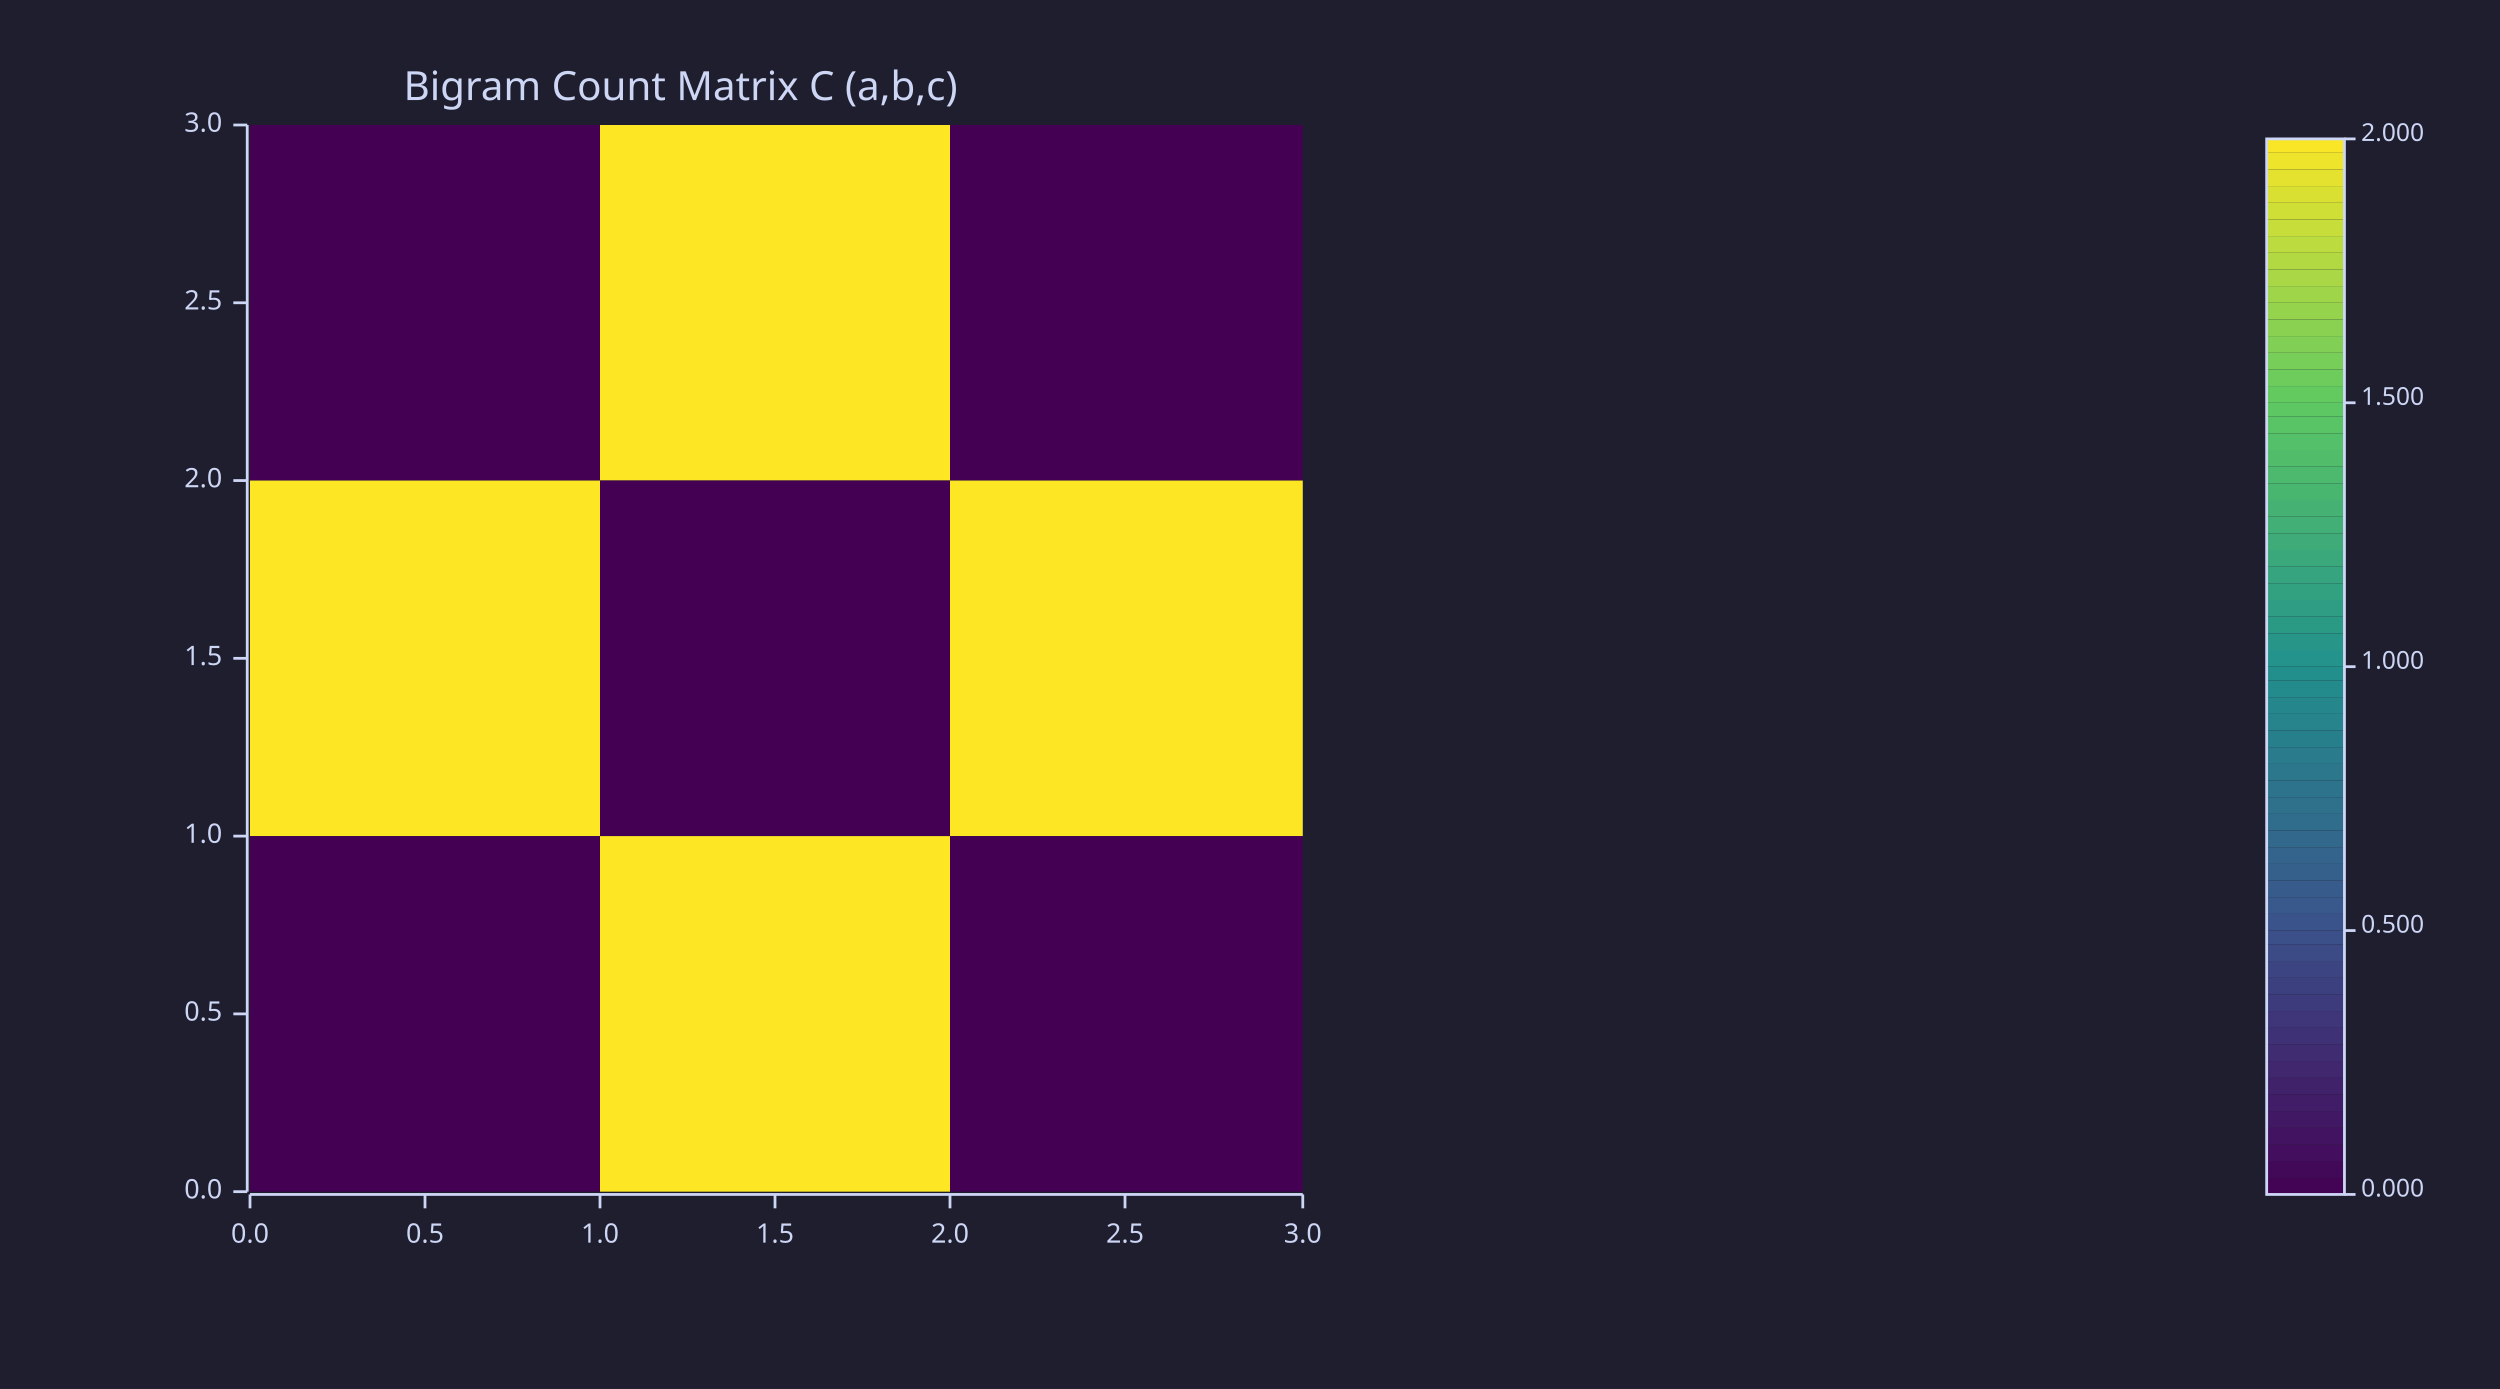
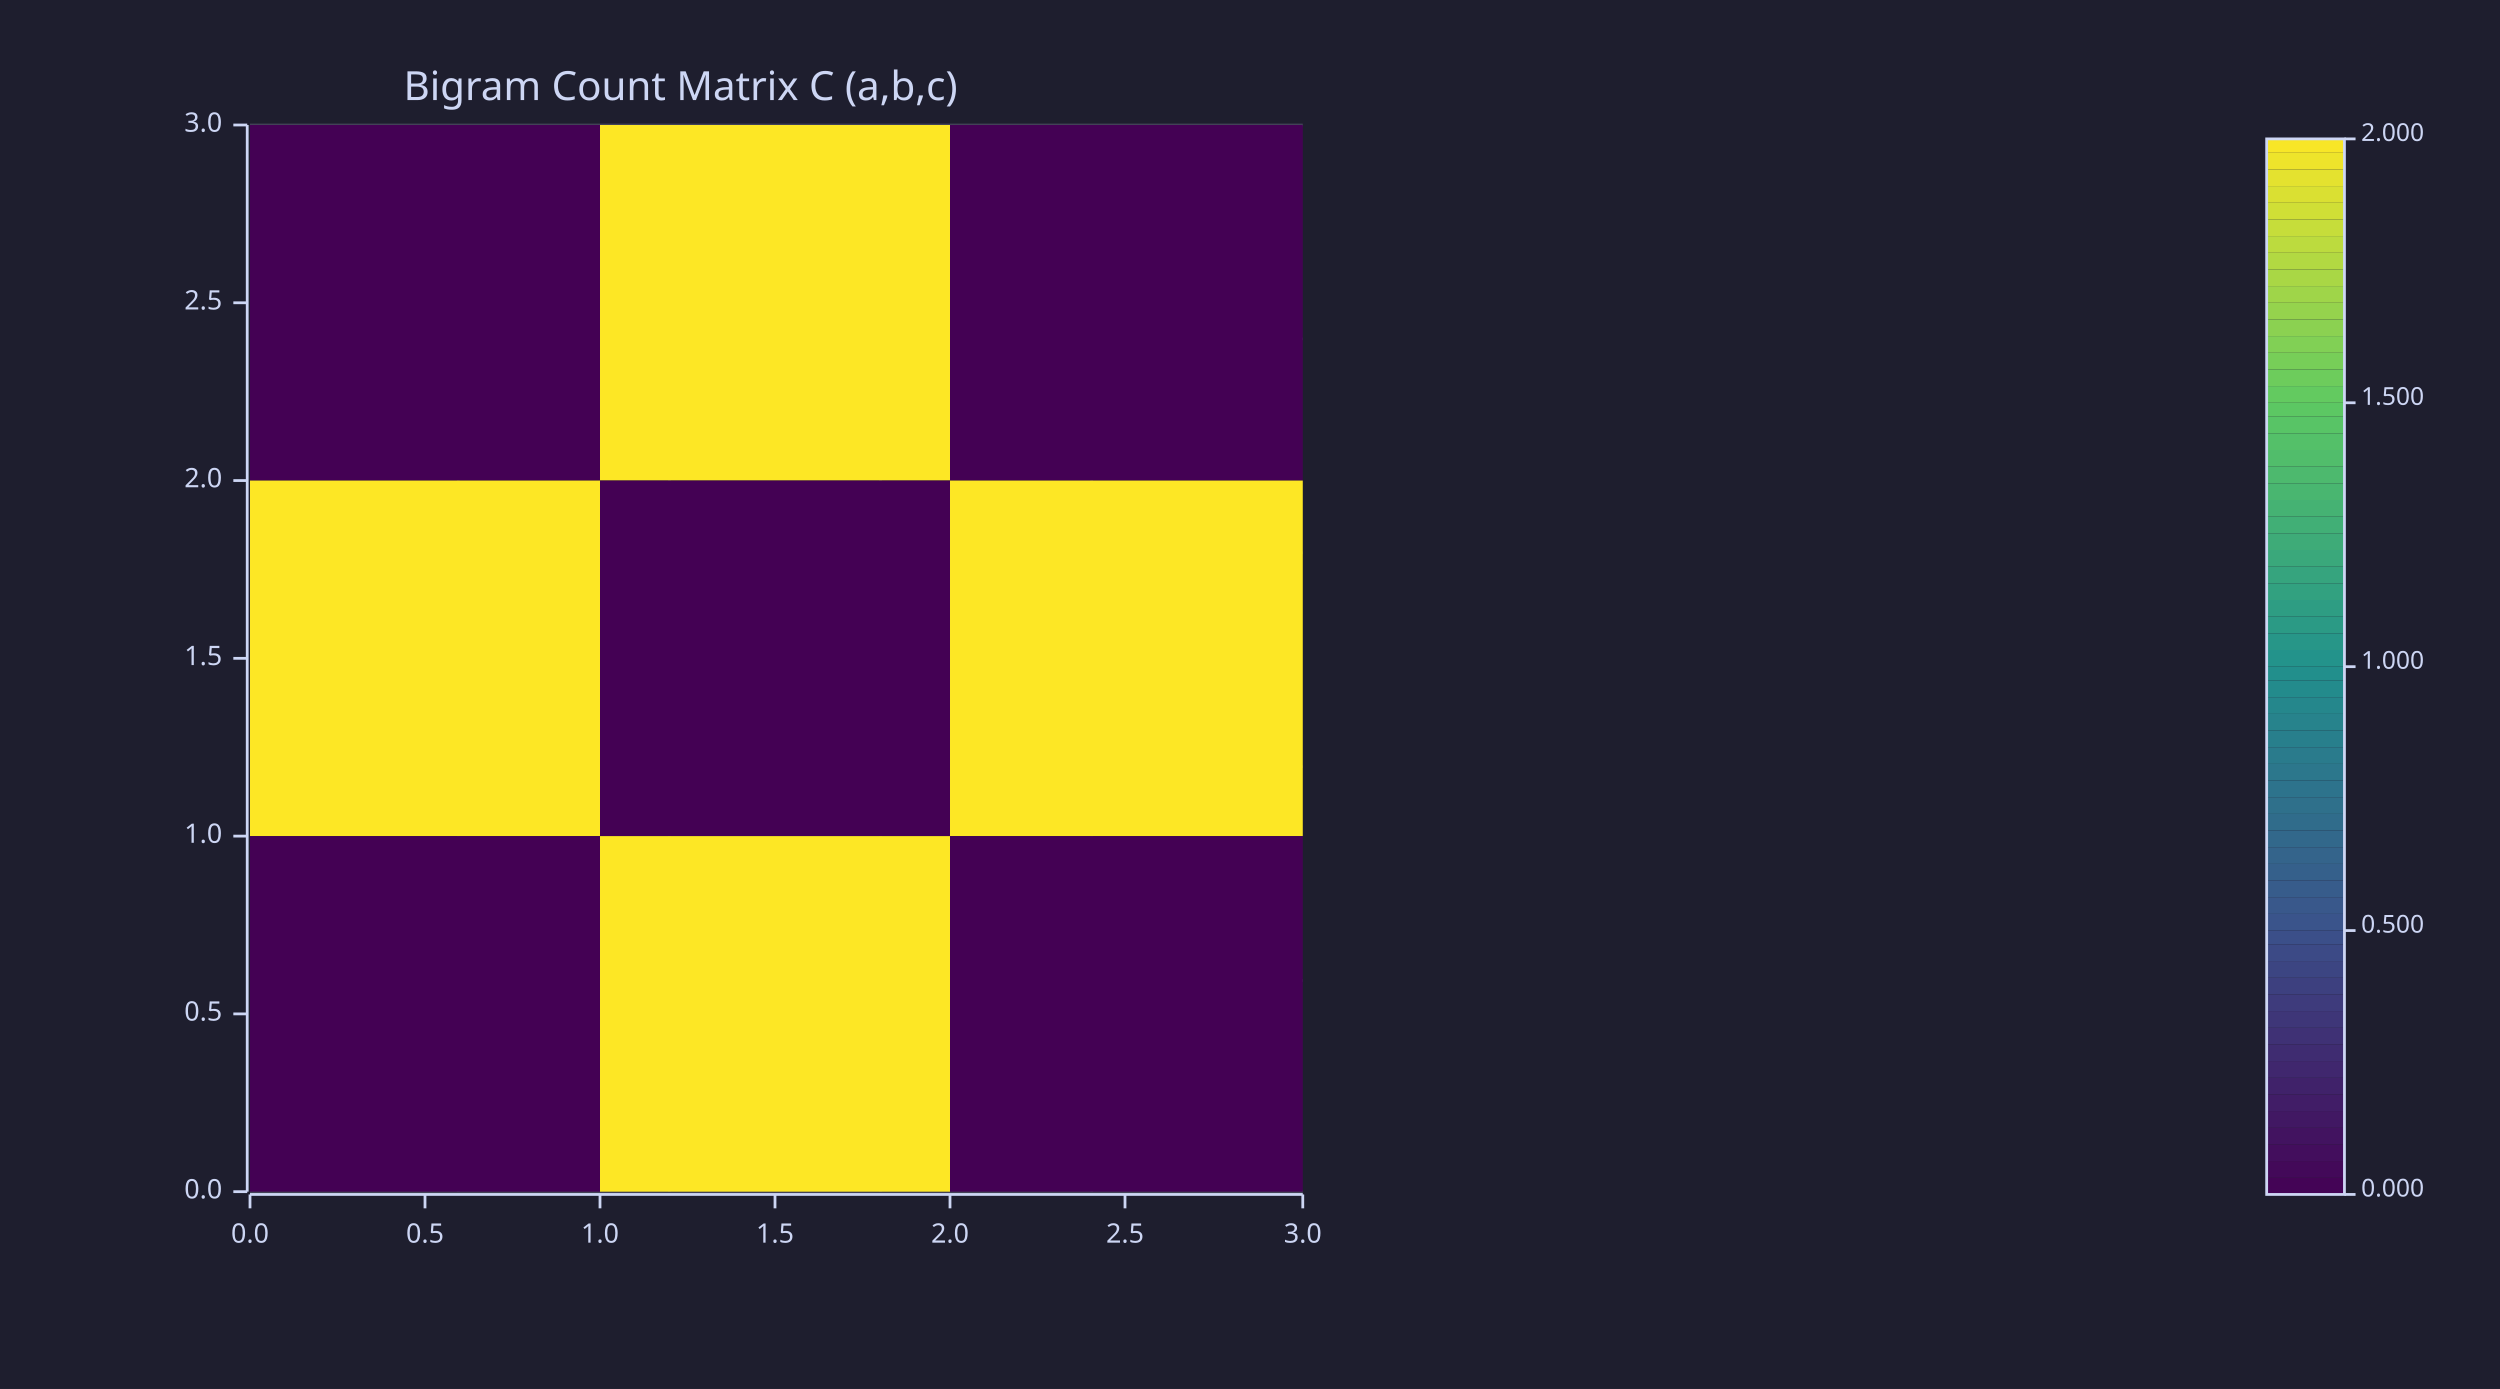
<svg xmlns="http://www.w3.org/2000/svg" width="900" height="500" viewBox="0 0 900 500">
  <rect x="0" y="0" width="900" height="500" opacity="1" fill="#1E1E2E" stroke="none" />
  <rect x="0" y="0" width="900" height="500" opacity="1" fill="#1E1E2E" stroke="none" />
  <text x="245" y="25" dy="0.76em" text-anchor="middle" font-family="sans-serif" font-size="14.516" opacity="1" fill="#CDD6F4">
Bigram Count Matrix C (a,b,c)
</text>
  <text x="20" y="237" dy="0.76em" text-anchor="middle" font-family="sans-serif" font-size="11.29" opacity="1" fill="#CDD6F4" transform="rotate(270, 20, 237)">

</text>
  <text x="280" y="480" dy="-0.5ex" text-anchor="middle" font-family="sans-serif" font-size="11.29" opacity="1" fill="#CDD6F4">

</text>
  <polyline fill="none" opacity="1" stroke="#CDD6F4" stroke-width="1" points="89,45 89,429 " />
  <text x="80" y="429" dy="0.5ex" text-anchor="end" font-family="sans-serif" font-size="9.677" opacity="1" fill="#CDD6F4">
0.0
</text>
  <polyline fill="none" opacity="1" stroke="#CDD6F4" stroke-width="1" points="84,429 89,429 " />
  <text x="80" y="365" dy="0.5ex" text-anchor="end" font-family="sans-serif" font-size="9.677" opacity="1" fill="#CDD6F4">
0.5
</text>
  <polyline fill="none" opacity="1" stroke="#CDD6F4" stroke-width="1" points="84,365 89,365 " />
  <text x="80" y="301" dy="0.5ex" text-anchor="end" font-family="sans-serif" font-size="9.677" opacity="1" fill="#CDD6F4">
1.0
</text>
  <polyline fill="none" opacity="1" stroke="#CDD6F4" stroke-width="1" points="84,301 89,301 " />
  <text x="80" y="237" dy="0.5ex" text-anchor="end" font-family="sans-serif" font-size="9.677" opacity="1" fill="#CDD6F4">
1.5
</text>
  <polyline fill="none" opacity="1" stroke="#CDD6F4" stroke-width="1" points="84,237 89,237 " />
  <text x="80" y="173" dy="0.5ex" text-anchor="end" font-family="sans-serif" font-size="9.677" opacity="1" fill="#CDD6F4">
2.0
</text>
  <polyline fill="none" opacity="1" stroke="#CDD6F4" stroke-width="1" points="84,173 89,173 " />
  <text x="80" y="109" dy="0.5ex" text-anchor="end" font-family="sans-serif" font-size="9.677" opacity="1" fill="#CDD6F4">
2.5
</text>
  <polyline fill="none" opacity="1" stroke="#CDD6F4" stroke-width="1" points="84,109 89,109 " />
  <text x="80" y="45" dy="0.5ex" text-anchor="end" font-family="sans-serif" font-size="9.677" opacity="1" fill="#CDD6F4">
3.0
</text>
  <polyline fill="none" opacity="1" stroke="#CDD6F4" stroke-width="1" points="84,45 89,45 " />
  <polyline fill="none" opacity="1" stroke="#CDD6F4" stroke-width="1" points="90,430 469,430 " />
  <text x="90" y="440" dy="0.76em" text-anchor="middle" font-family="sans-serif" font-size="9.677" opacity="1" fill="#CDD6F4">
0.0
</text>
  <polyline fill="none" opacity="1" stroke="#CDD6F4" stroke-width="1" points="90,430 90,435 " />
  <text x="153" y="440" dy="0.76em" text-anchor="middle" font-family="sans-serif" font-size="9.677" opacity="1" fill="#CDD6F4">
0.5
</text>
  <polyline fill="none" opacity="1" stroke="#CDD6F4" stroke-width="1" points="153,430 153,435 " />
  <text x="216" y="440" dy="0.76em" text-anchor="middle" font-family="sans-serif" font-size="9.677" opacity="1" fill="#CDD6F4">
1.0
</text>
  <polyline fill="none" opacity="1" stroke="#CDD6F4" stroke-width="1" points="216,430 216,435 " />
  <text x="279" y="440" dy="0.76em" text-anchor="middle" font-family="sans-serif" font-size="9.677" opacity="1" fill="#CDD6F4">
1.5
</text>
  <polyline fill="none" opacity="1" stroke="#CDD6F4" stroke-width="1" points="279,430 279,435 " />
  <text x="342" y="440" dy="0.76em" text-anchor="middle" font-family="sans-serif" font-size="9.677" opacity="1" fill="#CDD6F4">
2.0
</text>
  <polyline fill="none" opacity="1" stroke="#CDD6F4" stroke-width="1" points="342,430 342,435 " />
  <text x="405" y="440" dy="0.76em" text-anchor="middle" font-family="sans-serif" font-size="9.677" opacity="1" fill="#CDD6F4">
2.5
</text>
  <polyline fill="none" opacity="1" stroke="#CDD6F4" stroke-width="1" points="405,430 405,435 " />
  <text x="469" y="440" dy="0.76em" text-anchor="middle" font-family="sans-serif" font-size="9.677" opacity="1" fill="#CDD6F4">
3.0
</text>
  <polyline fill="none" opacity="1" stroke="#CDD6F4" stroke-width="1" points="469,430 469,435 " />
+   <polyline fill="none" opacity="0.3" stroke="#9696B4" stroke-width="1" points="90,429 469,429 " />
+   <polyline fill="none" opacity="0.3" stroke="#9696B4" stroke-width="1" points="90,353 469,353 " />
+   <polyline fill="none" opacity="0.3" stroke="#9696B4" stroke-width="1" points="90,276 469,276 " />
+   <polyline fill="none" opacity="0.3" stroke="#9696B4" stroke-width="1" points="90,199 469,199 " />
+   <polyline fill="none" opacity="0.3" stroke="#9696B4" stroke-width="1" points="90,122 469,122 " />
+   <polyline fill="none" opacity="0.3" stroke="#9696B4" stroke-width="1" points="90,45 469,45 " />
+   <polyline fill="none" opacity="0.3" stroke="#9696B4" stroke-width="1" points="165,429 165,45 " />
+   <polyline fill="none" opacity="0.3" stroke="#9696B4" stroke-width="1" points="241,429 241,45 " />
+   <polyline fill="none" opacity="0.3" stroke="#9696B4" stroke-width="1" points="317,429 317,45 " />
+   <polyline fill="none" opacity="0.3" stroke="#9696B4" stroke-width="1" points="393,429 393,45 " />
  <rect x="90" y="45" width="126" height="128" opacity="1" fill="#440154" stroke="none" />
  <rect x="216" y="45" width="126" height="128" opacity="1" fill="#FDE725" stroke="none" />
  <rect x="342" y="45" width="127" height="128" opacity="1" fill="#440154" stroke="none" />
  <rect x="90" y="173" width="126" height="128" opacity="1" fill="#FDE725" stroke="none" />
  <rect x="216" y="173" width="126" height="128" opacity="1" fill="#440154" stroke="none" />
  <rect x="342" y="173" width="127" height="128" opacity="1" fill="#FDE725" stroke="none" />
  <rect x="90" y="301" width="126" height="128" opacity="1" fill="#440154" stroke="none" />
  <rect x="216" y="301" width="126" height="128" opacity="1" fill="#FDE725" stroke="none" />
  <rect x="342" y="301" width="127" height="128" opacity="1" fill="#440154" stroke="none" />
  <rect x="816" y="50" width="28" height="5" opacity="1" fill="#F8E627" stroke="none" />
  <rect x="816" y="55" width="28" height="6" opacity="1" fill="#EEE42B" stroke="none" />
  <rect x="816" y="61" width="28" height="6" opacity="1" fill="#E4E22F" stroke="none" />
  <rect x="816" y="67" width="28" height="6" opacity="1" fill="#DAE032" stroke="none" />
  <rect x="816" y="73" width="28" height="6" opacity="1" fill="#D0DF36" stroke="none" />
  <rect x="816" y="79" width="28" height="6" opacity="1" fill="#C6DD3A" stroke="none" />
  <rect x="816" y="85" width="28" height="6" opacity="1" fill="#BCDB3E" stroke="none" />
  <rect x="816" y="91" width="28" height="6" opacity="1" fill="#B2D942" stroke="none" />
  <rect x="816" y="97" width="28" height="6" opacity="1" fill="#A9D745" stroke="none" />
  <rect x="816" y="103" width="28" height="6" opacity="1" fill="#9FD549" stroke="none" />
  <rect x="816" y="109" width="28" height="6" opacity="1" fill="#95D34D" stroke="none" />
  <rect x="816" y="115" width="28" height="6" opacity="1" fill="#8BD151" stroke="none" />
  <rect x="816" y="121" width="28" height="6" opacity="1" fill="#81D055" stroke="none" />
  <rect x="816" y="127" width="28" height="6" opacity="1" fill="#77CE58" stroke="none" />
  <rect x="816" y="133" width="28" height="6" opacity="1" fill="#6DCC5C" stroke="none" />
  <rect x="816" y="139" width="28" height="6" opacity="1" fill="#63CA60" stroke="none" />
  <rect x="816" y="145" width="28" height="5" opacity="1" fill="#5CC763" stroke="none" />
  <rect x="816" y="150" width="28" height="6" opacity="1" fill="#58C466" stroke="none" />
  <rect x="816" y="156" width="28" height="6" opacity="1" fill="#54C069" stroke="none" />
  <rect x="816" y="162" width="28" height="6" opacity="1" fill="#51BD6B" stroke="none" />
  <rect x="816" y="168" width="28" height="6" opacity="1" fill="#4DB96E" stroke="none" />
  <rect x="816" y="174" width="28" height="6" opacity="1" fill="#49B670" stroke="none" />
  <rect x="816" y="180" width="28" height="6" opacity="1" fill="#45B273" stroke="none" />
  <rect x="816" y="186" width="28" height="6" opacity="1" fill="#41AF76" stroke="none" />
  <rect x="816" y="192" width="28" height="6" opacity="1" fill="#3EAB78" stroke="none" />
  <rect x="816" y="198" width="28" height="6" opacity="1" fill="#3AA87B" stroke="none" />
  <rect x="816" y="204" width="28" height="6" opacity="1" fill="#36A47E" stroke="none" />
  <rect x="816" y="210" width="28" height="6" opacity="1" fill="#32A180" stroke="none" />
  <rect x="816" y="216" width="28" height="6" opacity="1" fill="#2E9D83" stroke="none" />
  <rect x="816" y="222" width="28" height="6" opacity="1" fill="#2B9A85" stroke="none" />
  <rect x="816" y="228" width="28" height="6" opacity="1" fill="#279688" stroke="none" />
  <rect x="816" y="234" width="28" height="6" opacity="1" fill="#23938B" stroke="none" />
  <rect x="816" y="240" width="28" height="5" opacity="1" fill="#228F8C" stroke="none" />
  <rect x="816" y="245" width="28" height="6" opacity="1" fill="#238B8C" stroke="none" />
  <rect x="816" y="251" width="28" height="6" opacity="1" fill="#25878C" stroke="none" />
  <rect x="816" y="257" width="28" height="6" opacity="1" fill="#27838C" stroke="none" />
  <rect x="816" y="263" width="28" height="6" opacity="1" fill="#287F8C" stroke="none" />
  <rect x="816" y="269" width="28" height="6" opacity="1" fill="#2A7B8C" stroke="none" />
  <rect x="816" y="275" width="28" height="6" opacity="1" fill="#2C778C" stroke="none" />
  <rect x="816" y="281" width="28" height="6" opacity="1" fill="#2D738C" stroke="none" />
  <rect x="816" y="287" width="28" height="6" opacity="1" fill="#2F708B" stroke="none" />
  <rect x="816" y="293" width="28" height="6" opacity="1" fill="#306C8B" stroke="none" />
  <rect x="816" y="299" width="28" height="6" opacity="1" fill="#32688B" stroke="none" />
  <rect x="816" y="305" width="28" height="6" opacity="1" fill="#34648B" stroke="none" />
  <rect x="816" y="311" width="28" height="6" opacity="1" fill="#35608B" stroke="none" />
  <rect x="816" y="317" width="28" height="6" opacity="1" fill="#375C8B" stroke="none" />
  <rect x="816" y="323" width="28" height="6" opacity="1" fill="#39588B" stroke="none" />
  <rect x="816" y="329" width="28" height="6" opacity="1" fill="#3A548B" stroke="none" />
  <rect x="816" y="335" width="28" height="5" opacity="1" fill="#3B4F89" stroke="none" />
  <rect x="816" y="340" width="28" height="6" opacity="1" fill="#3C4A86" stroke="none" />
  <rect x="816" y="346" width="28" height="6" opacity="1" fill="#3C4582" stroke="none" />
  <rect x="816" y="352" width="28" height="6" opacity="1" fill="#3D407F" stroke="none" />
  <rect x="816" y="358" width="28" height="6" opacity="1" fill="#3E3B7C" stroke="none" />
  <rect x="816" y="364" width="28" height="6" opacity="1" fill="#3E3678" stroke="none" />
  <rect x="816" y="370" width="28" height="6" opacity="1" fill="#3F3175" stroke="none" />
  <rect x="816" y="376" width="28" height="6" opacity="1" fill="#3F2C71" stroke="none" />
  <rect x="816" y="382" width="28" height="6" opacity="1" fill="#40276E" stroke="none" />
  <rect x="816" y="388" width="28" height="6" opacity="1" fill="#40226A" stroke="none" />
  <rect x="816" y="394" width="28" height="6" opacity="1" fill="#411D67" stroke="none" />
  <rect x="816" y="400" width="28" height="6" opacity="1" fill="#411863" stroke="none" />
  <rect x="816" y="406" width="28" height="6" opacity="1" fill="#421360" stroke="none" />
  <rect x="816" y="412" width="28" height="6" opacity="1" fill="#430E5D" stroke="none" />
  <rect x="816" y="418" width="28" height="6" opacity="1" fill="#430959" stroke="none" />
  <rect x="816" y="424" width="28" height="6" opacity="1" fill="#440456" stroke="none" />
  <rect x="816" y="50" width="28" height="380" opacity="1" fill="none" stroke="#CDD6F4" />
  <polyline fill="none" opacity="1" stroke="#CDD6F4" stroke-width="1" points="844,430 848,430 " />
  <text x="850" y="424" dy="0.76em" text-anchor="start" font-family="sans-serif" font-size="8.871" opacity="1" fill="#CDD6F4">
0.000
</text>
  <polyline fill="none" opacity="1" stroke="#CDD6F4" stroke-width="1" points="844,335 848,335 " />
  <text x="850" y="329" dy="0.76em" text-anchor="start" font-family="sans-serif" font-size="8.871" opacity="1" fill="#CDD6F4">
0.500
</text>
  <polyline fill="none" opacity="1" stroke="#CDD6F4" stroke-width="1" points="844,240 848,240 " />
  <text x="850" y="234" dy="0.76em" text-anchor="start" font-family="sans-serif" font-size="8.871" opacity="1" fill="#CDD6F4">
1.000
</text>
  <polyline fill="none" opacity="1" stroke="#CDD6F4" stroke-width="1" points="844,145 848,145 " />
  <text x="850" y="139" dy="0.76em" text-anchor="start" font-family="sans-serif" font-size="8.871" opacity="1" fill="#CDD6F4">
1.500
</text>
  <polyline fill="none" opacity="1" stroke="#CDD6F4" stroke-width="1" points="844,50 848,50 " />
  <text x="850" y="44" dy="0.76em" text-anchor="start" font-family="sans-serif" font-size="8.871" opacity="1" fill="#CDD6F4">
2.000
</text>
</svg>
